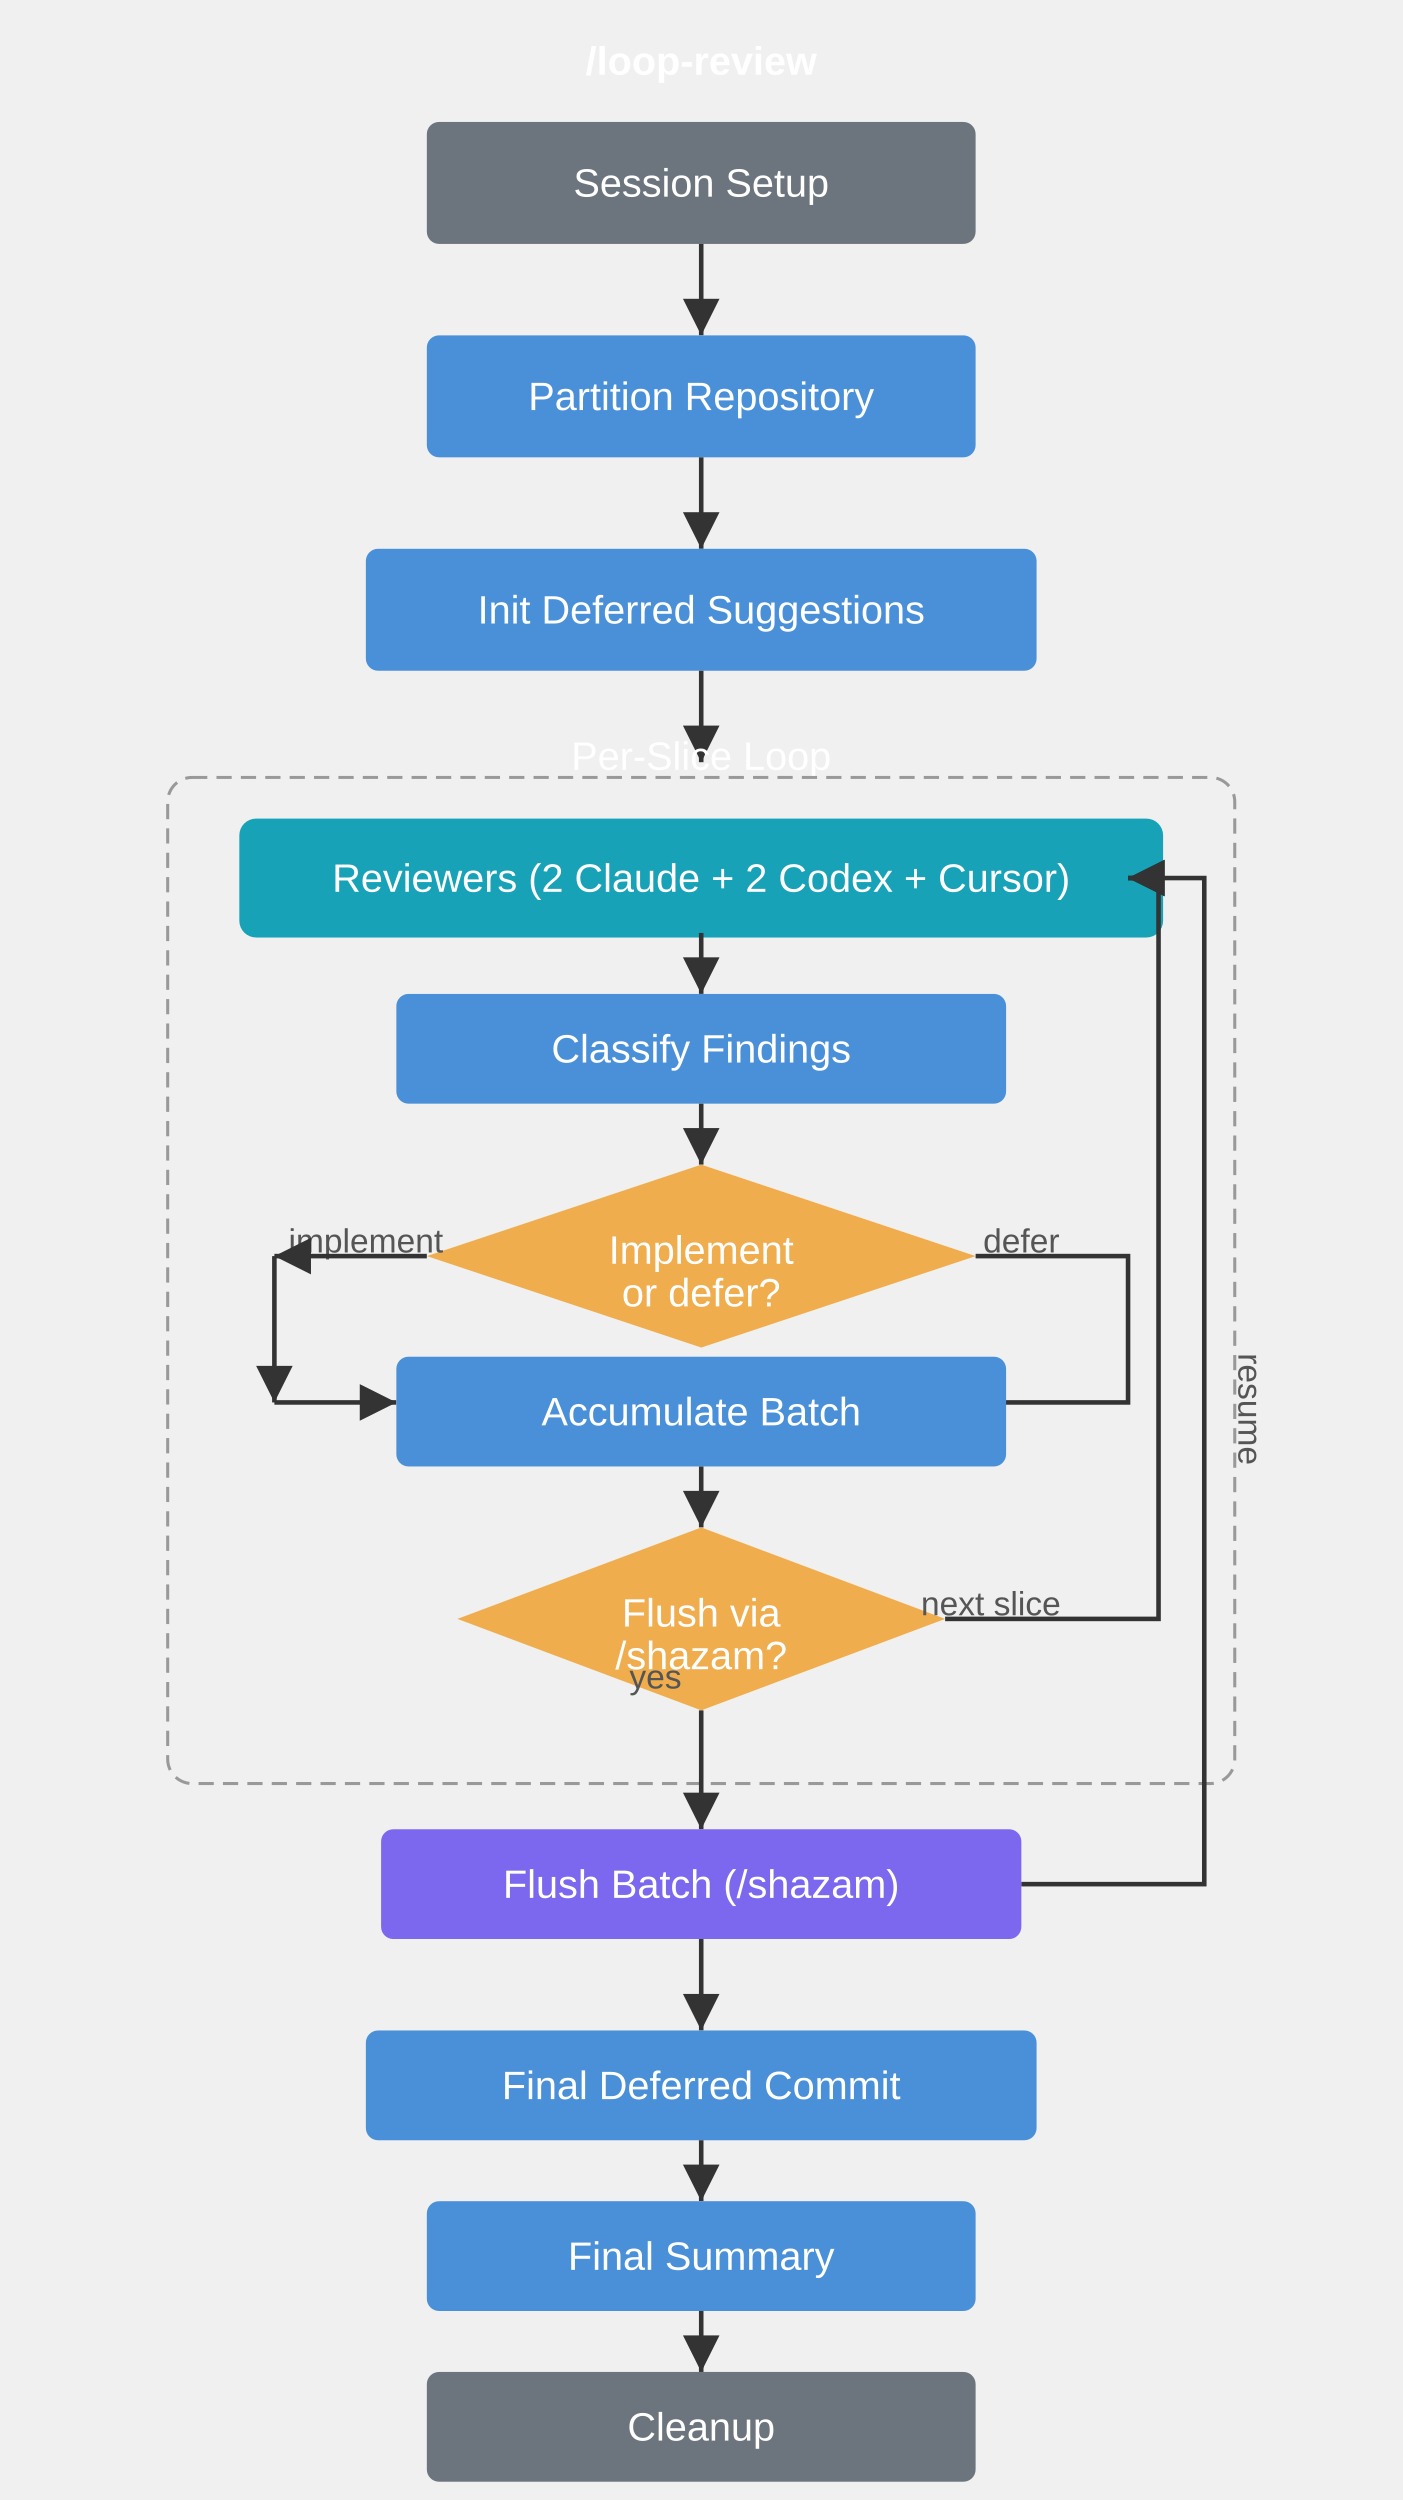
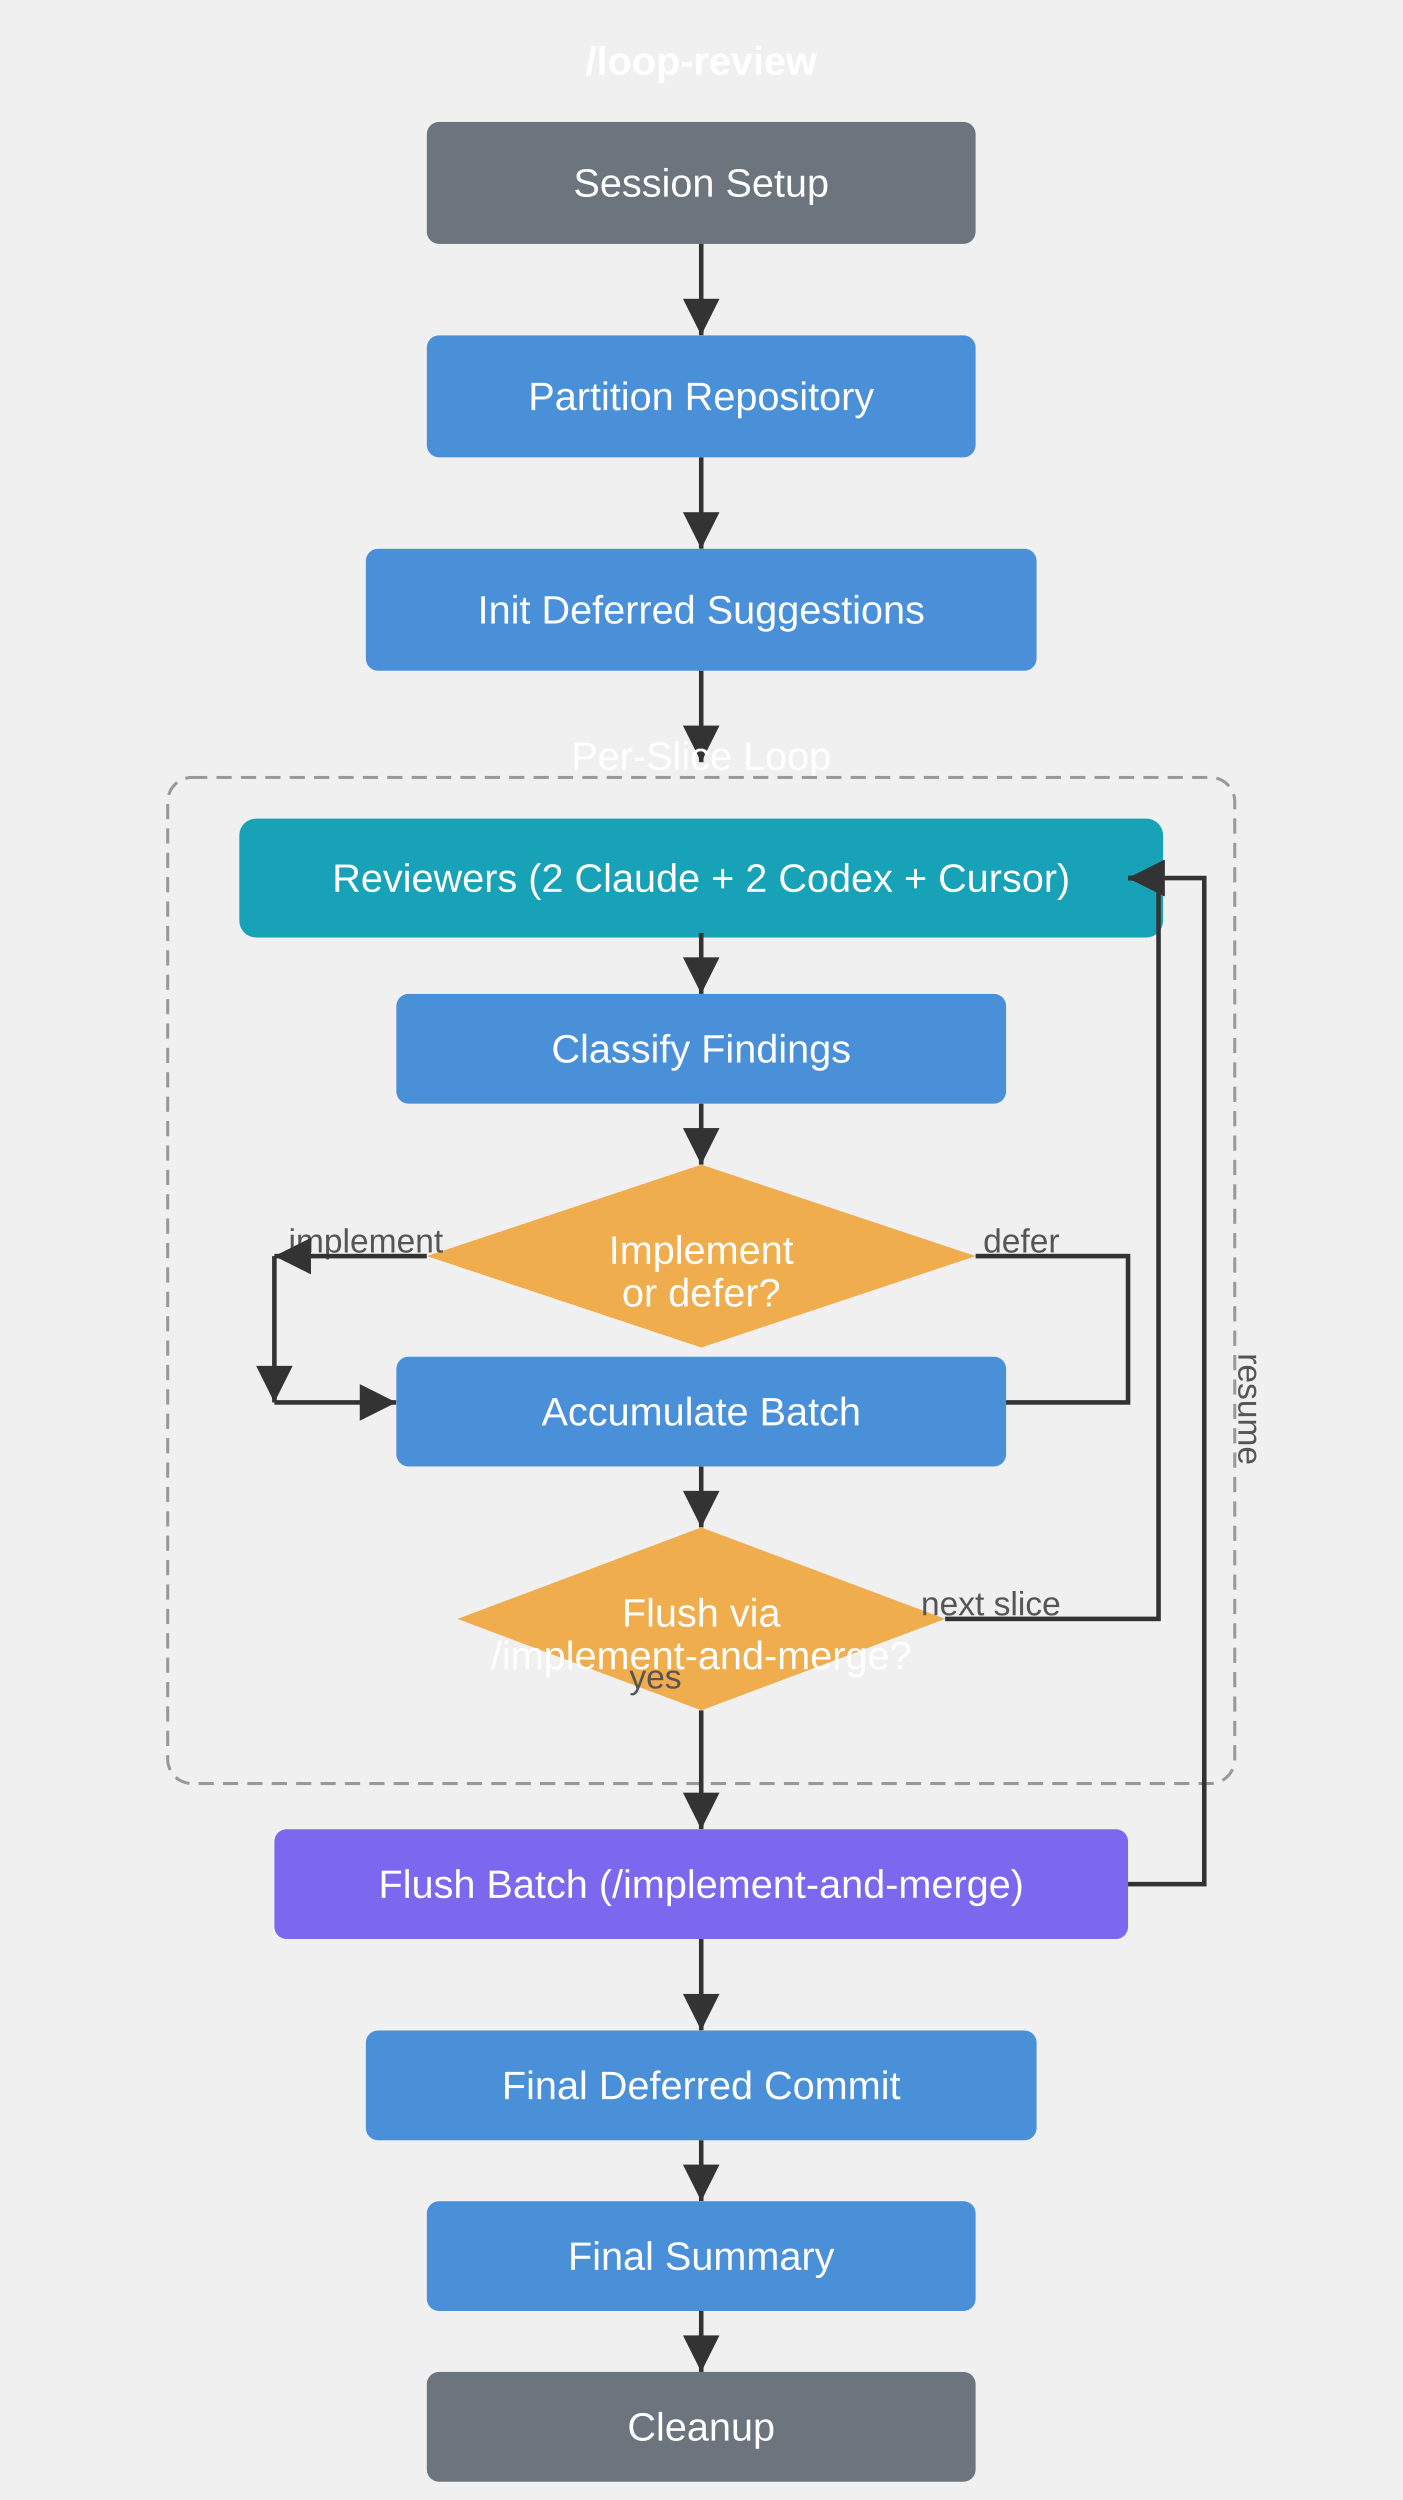
<svg xmlns="http://www.w3.org/2000/svg" viewBox="0 0 460 820" width="460" height="820">
  <defs>
    <marker id="arrow" viewBox="0 0 10 10" refX="10" refY="5" markerWidth="8" markerHeight="8" orient="auto-start-reverse">
      <path d="M 0 0 L 10 5 L 0 10 z" fill="#333" />
    </marker>
    <style>
      text { font-family: Arial, sans-serif; font-size: 13px; fill: white; text-anchor: middle; dominant-baseline: central; }
      .label { fill: #555; font-size: 11px; }
      line, polyline { stroke: #333; stroke-width: 1.5; marker-end: url(#arrow); fill: none; }
    </style>
  </defs>
  <text x="230" y="20" fill="#333" font-size="16" font-weight="bold">/loop-review</text>
  <rect x="140" y="40" width="180" height="40" rx="4" fill="#6C757D" />
  <text x="230" y="60">Session Setup</text>
  <line x1="230" y1="80" x2="230" y2="110" />
  <rect x="140" y="110" width="180" height="40" rx="4" fill="#4A90D9" />
  <text x="230" y="130">Partition Repository</text>
  <line x1="230" y1="150" x2="230" y2="180" />
  <rect x="120" y="180" width="220" height="40" rx="4" fill="#4A90D9" />
  <text x="230" y="200">Init Deferred Suggestions</text>
  <line x1="230" y1="220" x2="230" y2="250" />
  <text x="230" y="248" fill="#555" font-size="11">Per-Slice Loop</text>
  <rect x="55" y="255" width="350" height="330" rx="8" fill="none" stroke="#999" stroke-width="1" stroke-dasharray="5,3" />
  <rect x="80" y="270" width="300" height="36" rx="4" fill="#17A2B8" stroke="#17A2B8" stroke-width="3" />
  <text x="230" y="288">Reviewers (2 Claude + 2 Codex + Cursor)</text>
  <line x1="230" y1="306" x2="230" y2="326" />
  <rect x="130" y="326" width="200" height="36" rx="4" fill="#4A90D9" />
  <text x="230" y="344">Classify Findings</text>
  <line x1="230" y1="362" x2="230" y2="382" />
  <polygon points="230,382 320,412 230,442 140,412" fill="#F0AD4E" />
  <text x="230" y="410" font-size="12">Implement</text>
  <text x="230" y="424" font-size="12">or defer?</text>
  <text x="335" y="407" class="label">defer</text>
  <polyline points="320,412 370,412 370,460 300,460" stroke="#333" stroke-width="1.5" fill="none" marker-end="url(#arrow)" />
  <text x="120" y="407" class="label">implement</text>
  <line x1="140" y1="412" x2="90" y2="412" marker-end="none" />
  <line x1="90" y1="412" x2="90" y2="460" marker-end="none" />
  <line x1="90" y1="460" x2="130" y2="460" marker-end="url(#arrow)" />
  <rect x="130" y="445" width="200" height="36" rx="4" fill="#4A90D9" />
  <text x="230" y="463">Accumulate Batch</text>
  <line x1="230" y1="481" x2="230" y2="501" />
  <polygon points="230,501 310,531 230,561 150,531" fill="#F0AD4E" />
  <text x="230" y="529" font-size="12">Flush via</text>
-   <text x="230" y="543" font-size="12">/shazam?</text>
+   <text x="230" y="543" font-size="10">/implement-and-merge?</text>
  <text x="215" y="550" class="label">yes</text>
  <text x="325" y="526" class="label">next slice</text>
  <polyline points="310,531 380,531 380,288 370,288" fill="none" marker-end="url(#arrow)" />
  <line x1="230" y1="561" x2="230" y2="600" />
-   <rect x="125" y="600" width="210" height="36" rx="4" fill="#7B68EE" />
-   <text x="230" y="618">Flush Batch (/shazam)</text>
-   <polyline points="335,618 395,618 395,288 370,288" fill="none" marker-end="url(#arrow)" />
+   <rect x="90" y="600" width="280" height="36" rx="4" fill="#7B68EE" />
+   <text x="230" y="618" font-size="11">Flush Batch (/implement-and-merge)</text>
+   <polyline points="370,618 395,618 395,288 370,288" fill="none" marker-end="url(#arrow)" />
  <text x="410" y="450" class="label" style="writing-mode: tb;">resume</text>
  <line x1="230" y1="636" x2="230" y2="666" />
  <rect x="120" y="666" width="220" height="36" rx="4" fill="#4A90D9" />
  <text x="230" y="684">Final Deferred Commit</text>
  <line x1="230" y1="702" x2="230" y2="722" />
  <rect x="140" y="722" width="180" height="36" rx="4" fill="#4A90D9" />
  <text x="230" y="740">Final Summary</text>
  <line x1="230" y1="758" x2="230" y2="778" />
  <rect x="140" y="778" width="180" height="36" rx="4" fill="#6C757D" />
  <text x="230" y="796">Cleanup</text>
</svg>
